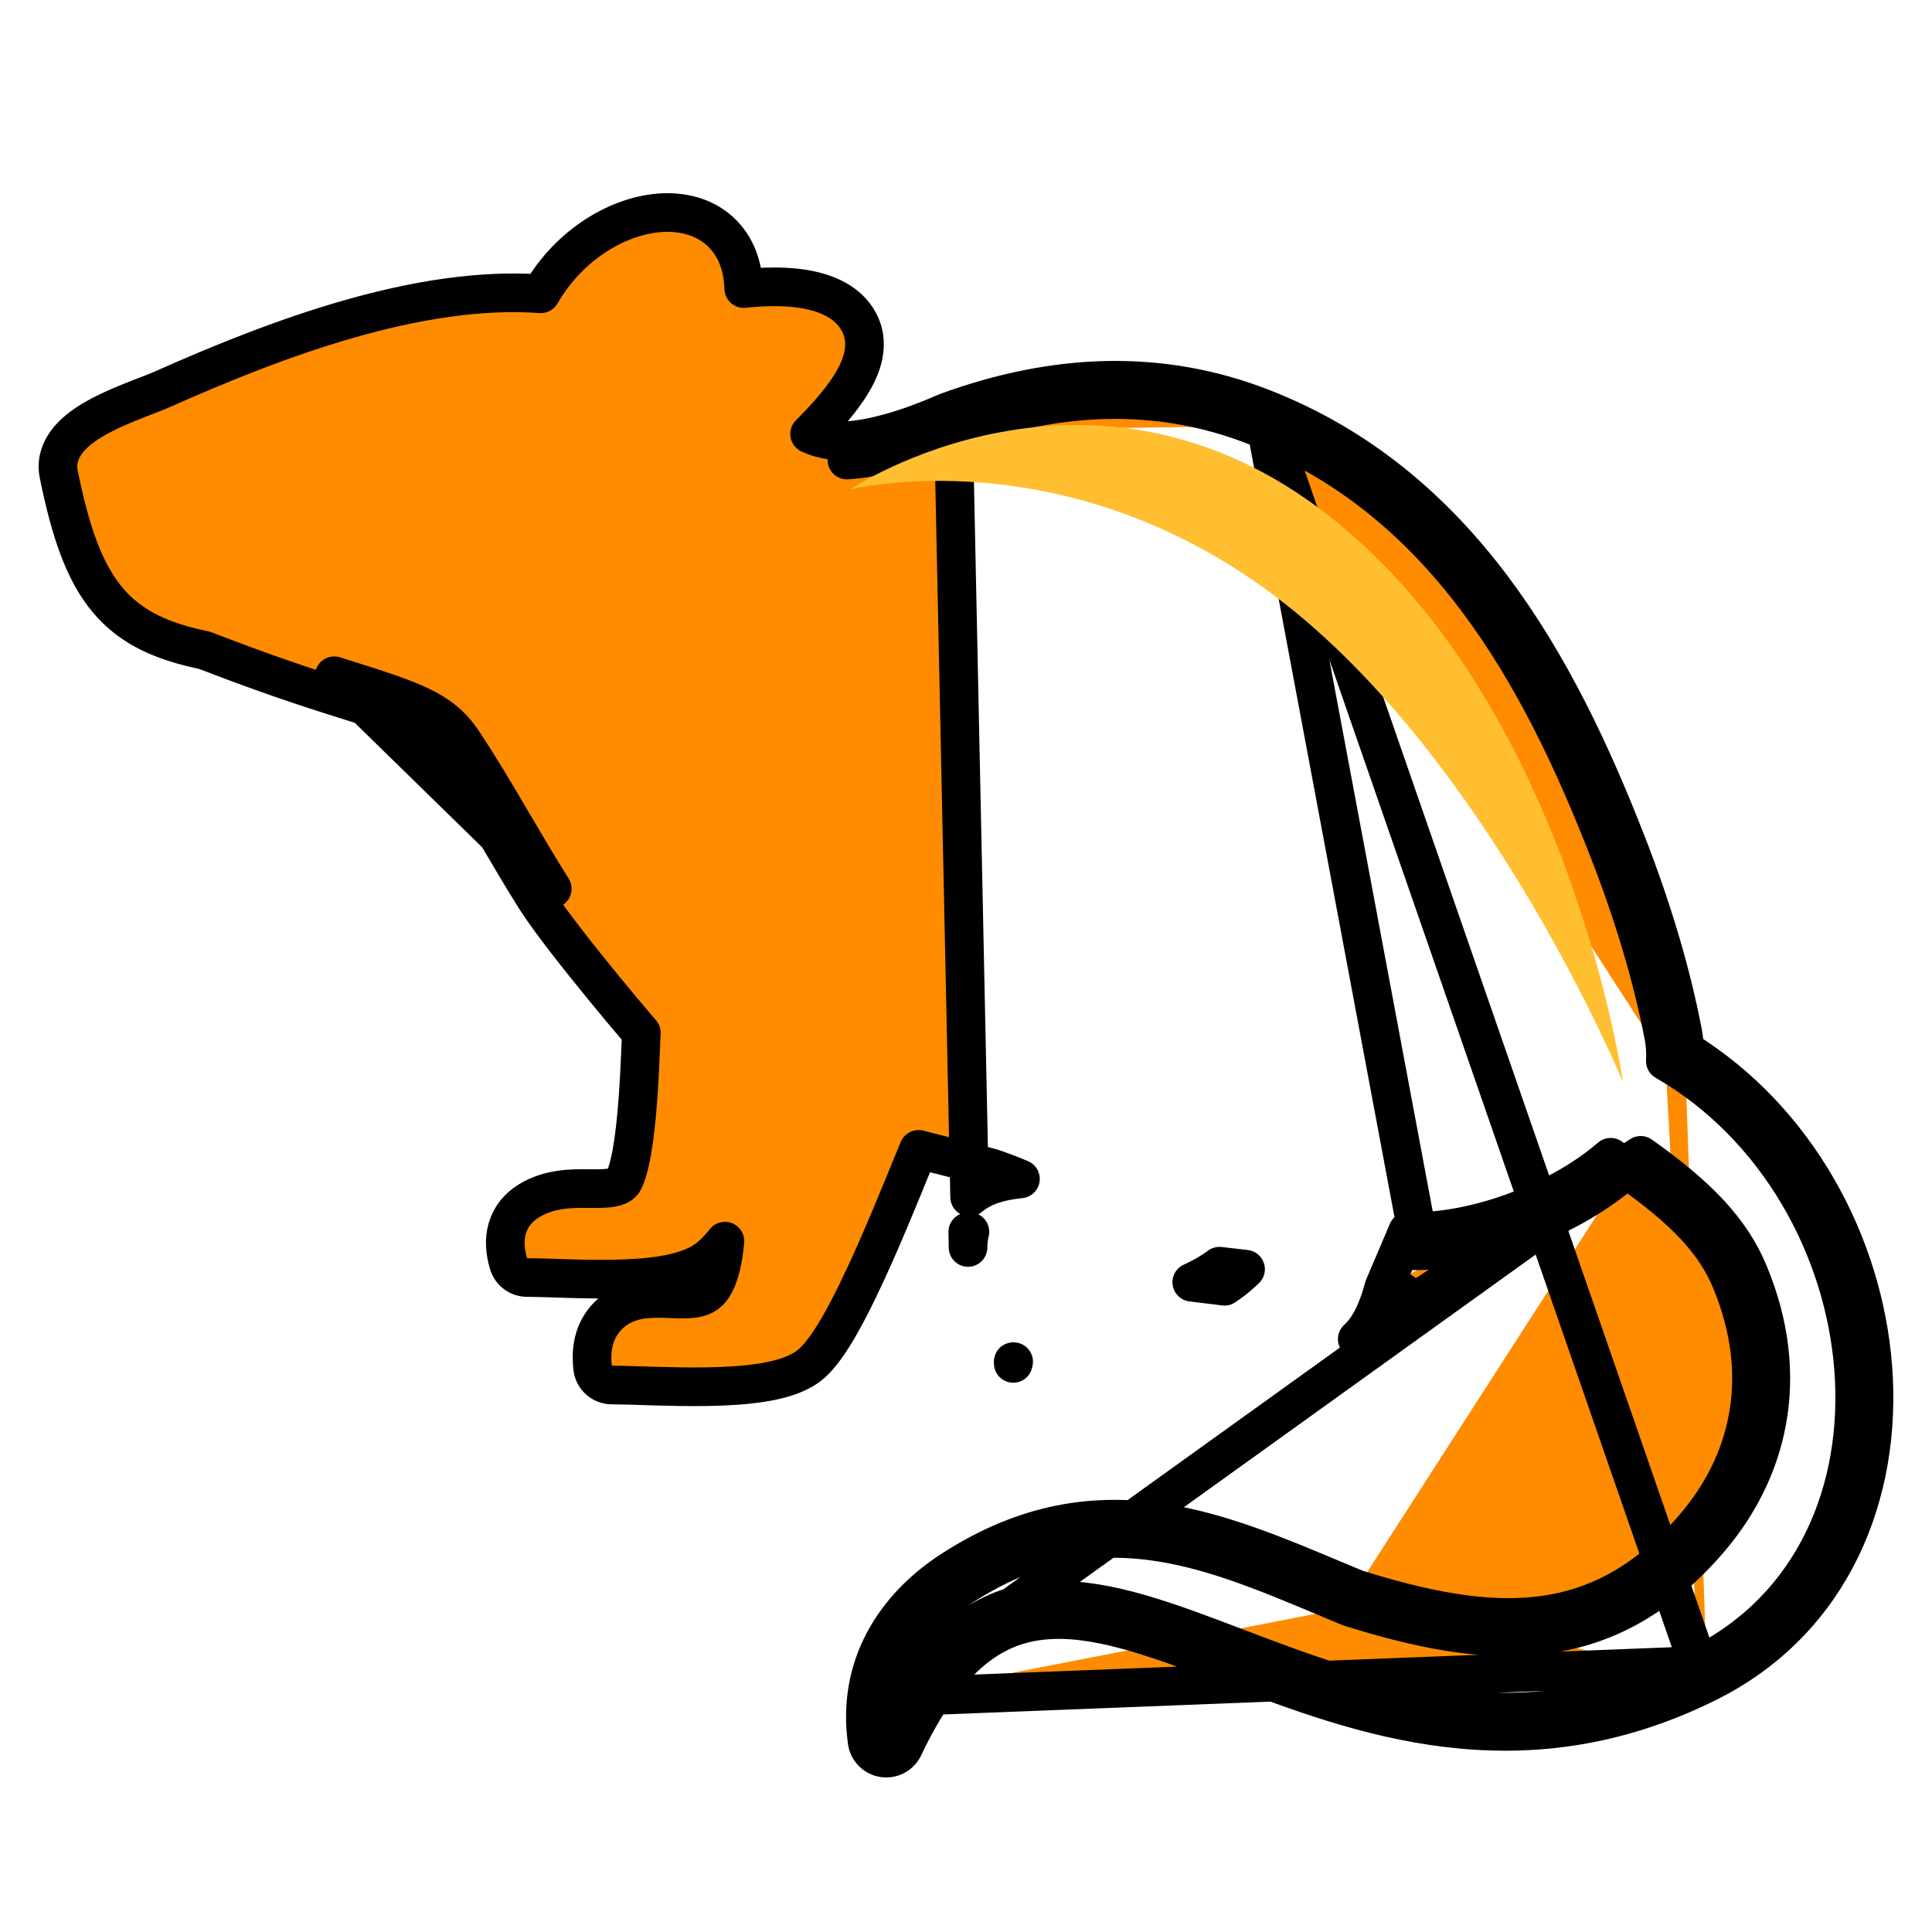
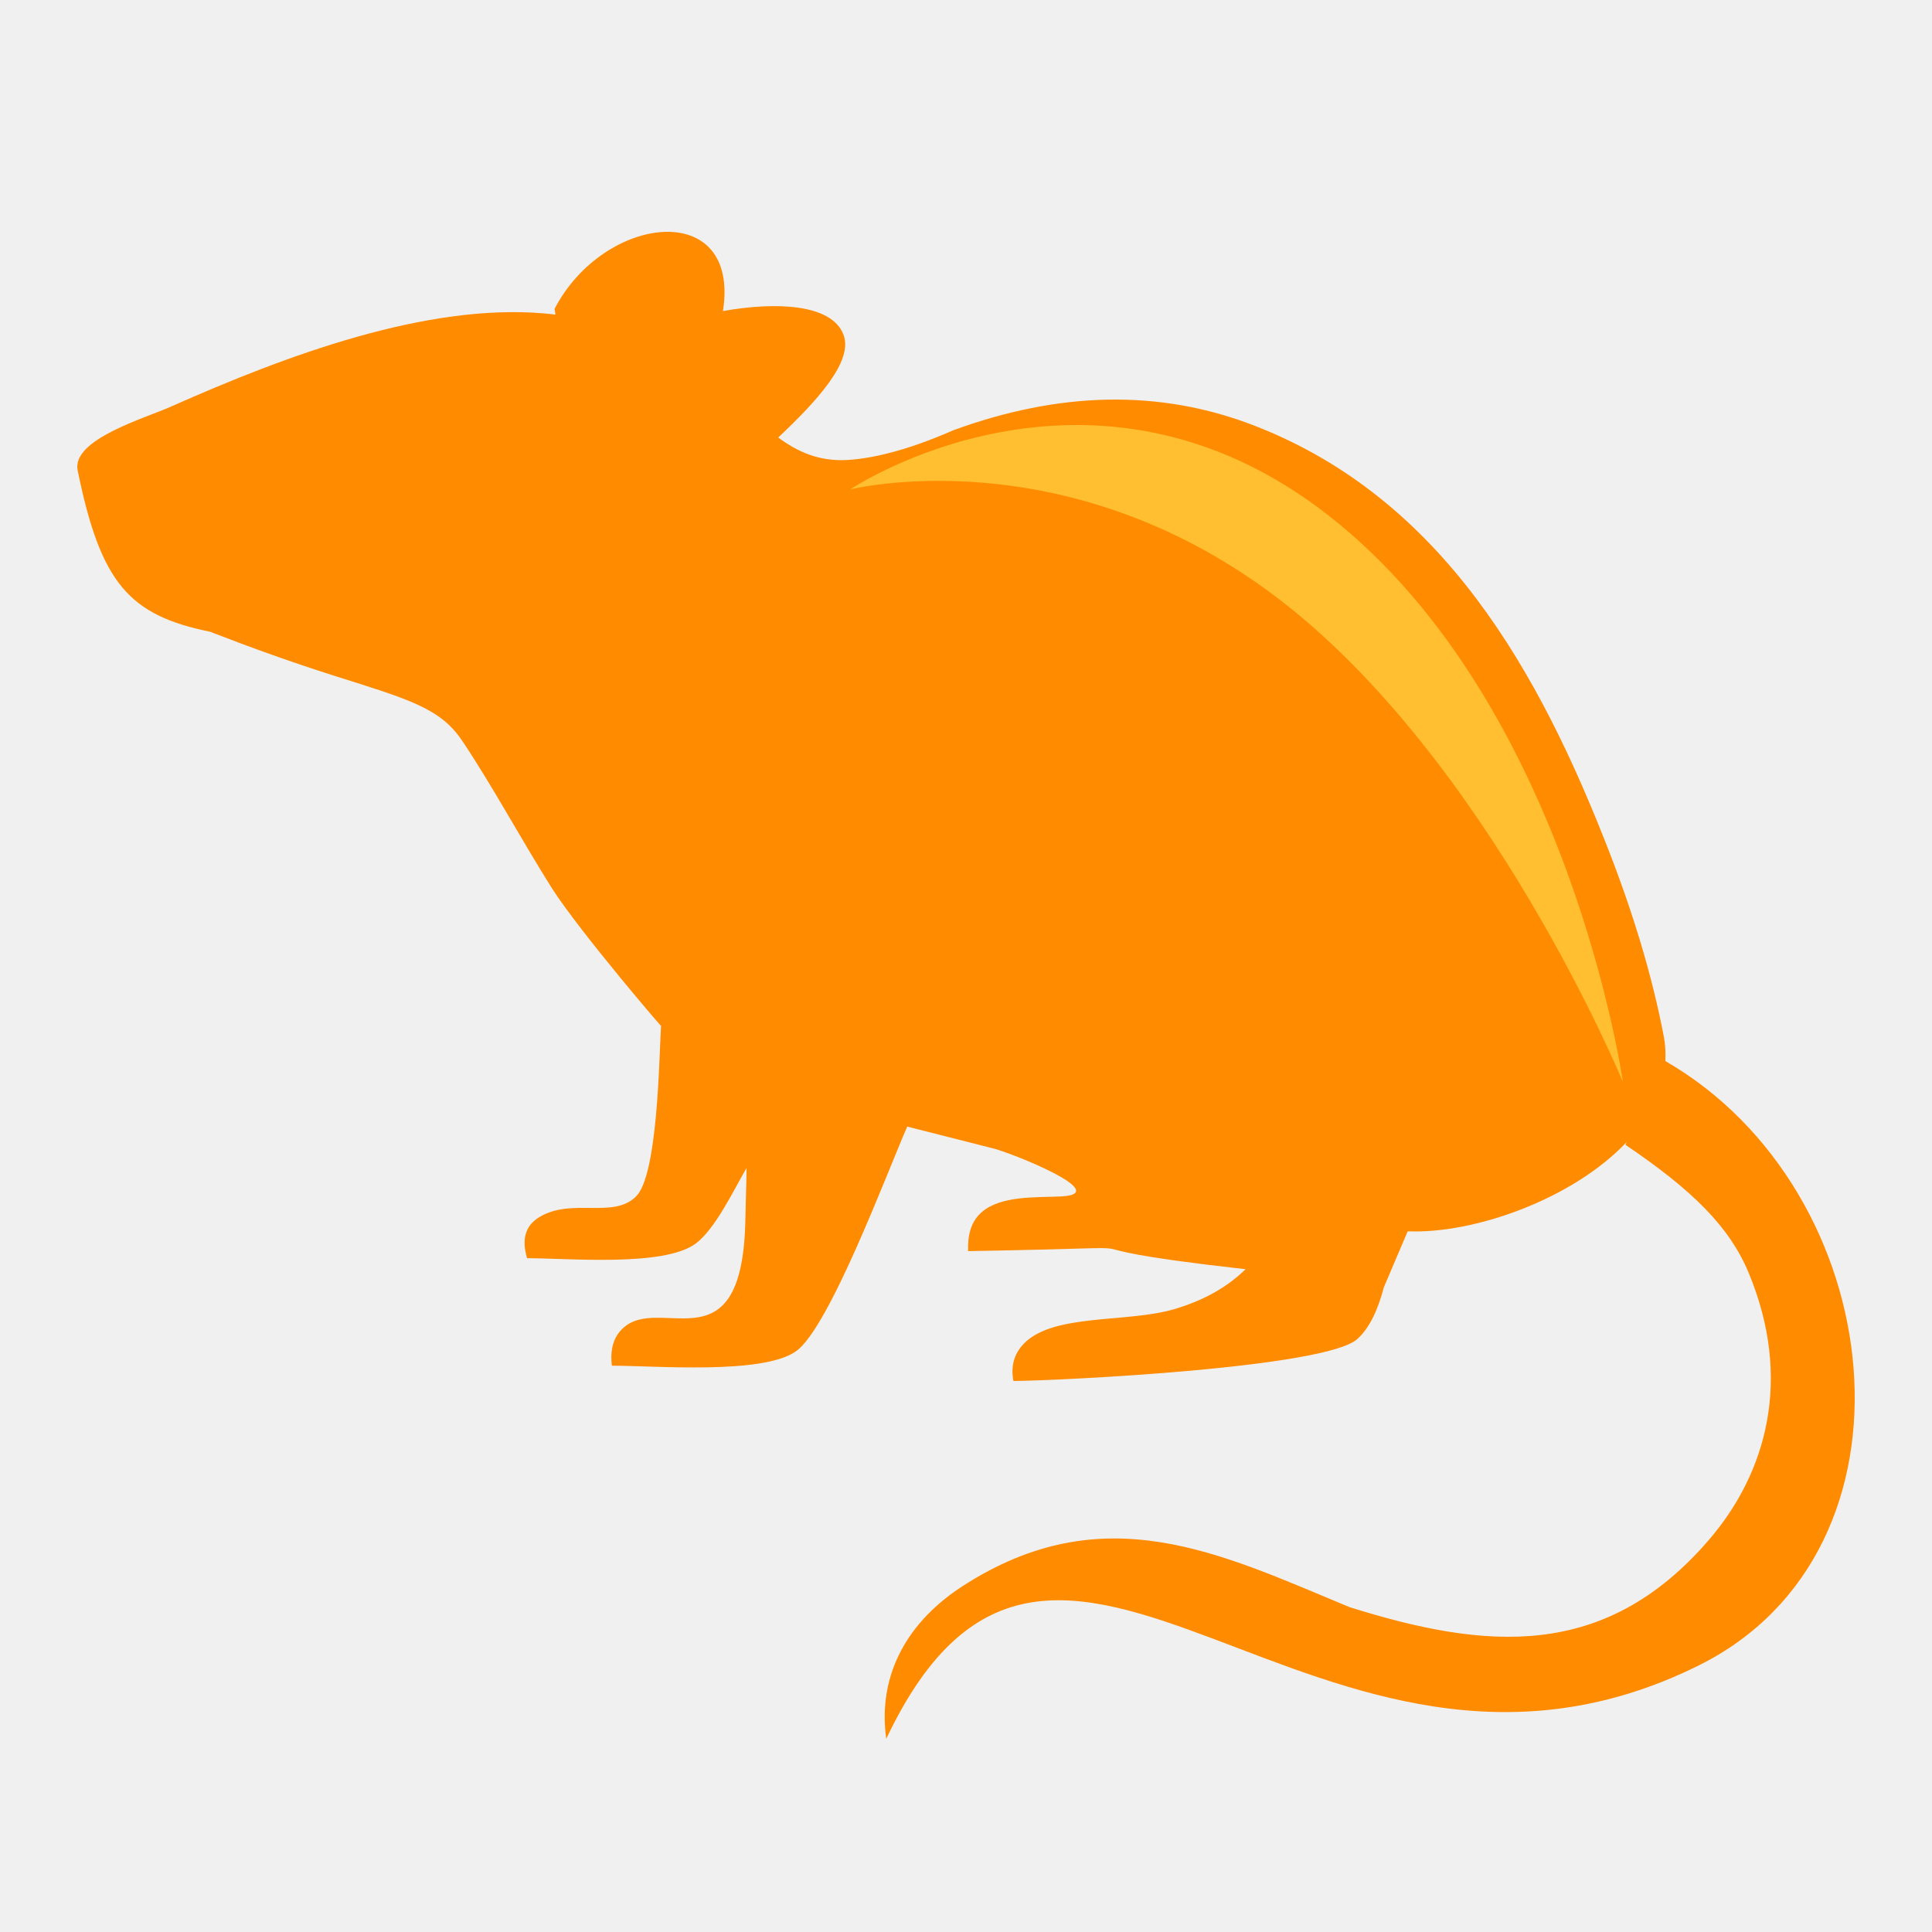
<svg xmlns="http://www.w3.org/2000/svg" width="50" height="50" viewBox="0 0 50 50" fill="none">
-   <rect width="50" height="50" fill="white" />
-   <path d="M42.095 30.255C42.223 30.141 42.345 30.023 42.461 29.9M42.095 30.255C41.995 30.184 41.892 30.113 41.785 30.041C41.747 30.015 41.713 29.984 41.684 29.95C40.235 31.195 37.988 31.932 36.431 31.866M42.095 30.255C41.377 30.895 40.477 31.403 39.565 31.759C38.621 32.128 37.628 32.348 36.761 32.369M42.095 30.255C43.59 31.301 44.384 32.139 44.8 33.148L44.8 33.148C45.842 35.667 45.249 37.898 43.843 39.53L43.843 39.53C42.571 41.007 41.239 41.65 39.827 41.815C38.394 41.983 36.835 41.665 35.101 41.123M42.461 29.9L35.125 34.656C35.447 34.367 35.66 33.896 35.814 33.315M42.461 29.9C43.936 30.943 44.801 31.837 45.262 32.957C46.382 35.664 45.742 38.093 44.222 39.857C41.526 42.985 38.449 42.696 34.93 41.594M42.461 29.9L22.93 43.928M36.431 31.866L35.814 33.315M36.431 31.866L36.41 32.366C36.525 32.371 36.642 32.371 36.761 32.369M36.431 31.866L36.891 32.062L36.761 32.369M35.814 33.315L36.274 33.511L36.288 33.478C36.291 33.466 36.294 33.454 36.297 33.442L35.814 33.315ZM36.761 32.369L32.675 10.561M35.101 41.123C34.9 41.04 34.699 40.956 34.497 40.871C33.056 40.266 31.601 39.655 30.111 39.419C28.368 39.144 26.571 39.377 24.626 40.639L24.625 40.639C23.136 41.608 22.172 43.135 22.441 45.069C22.471 45.288 22.642 45.461 22.86 45.494C23.079 45.528 23.293 45.414 23.388 45.214C24.45 42.972 25.586 42.157 26.768 41.964C28.019 41.759 29.455 42.215 31.21 42.874C31.417 42.952 31.627 43.033 31.841 43.114C35.169 44.383 39.318 45.965 44.182 43.551M35.101 41.123C35.108 41.126 35.115 41.129 35.122 41.132L34.93 41.594M35.101 41.123C35.094 41.121 35.087 41.119 35.08 41.117L34.93 41.594M44.182 43.551C47.419 41.945 48.721 38.65 48.469 35.382C48.225 32.211 46.518 28.982 43.6 27.178M44.182 43.551L43.96 43.103M44.182 43.551C44.182 43.551 44.182 43.551 44.182 43.551L43.96 43.103M43.6 27.178C43.594 27.029 43.578 26.877 43.549 26.722L43.549 26.72C43.246 25.141 42.754 23.515 42.109 21.851L42.108 21.851C40.296 17.184 37.74 12.54 32.675 10.561M43.6 27.178C43.604 27.282 43.603 27.384 43.598 27.487L43.099 27.46M43.6 27.178C43.517 27.126 43.433 27.076 43.348 27.027L43.099 27.46M32.675 10.561L32.493 11.027M32.675 10.561L43.96 43.103M43.099 27.46C48.92 30.817 49.983 40.115 43.96 43.103M43.099 27.46C43.11 27.247 43.099 27.035 43.057 26.814C42.762 25.271 42.279 23.674 41.642 22.032C39.838 17.387 37.349 12.924 32.493 11.027M43.96 43.103C39.297 45.417 35.342 43.911 32.001 42.64C28.498 41.306 25.672 40.23 23.415 44.088C23.386 44.358 23.391 44.639 23.431 44.931L22.936 45L22.484 44.786C22.629 44.48 22.778 44.194 22.93 43.928M43.96 43.103L22.93 43.928M32.493 11.027C29.985 10.046 27.372 10.149 24.677 11.133M32.493 11.027L32.675 10.561C30.034 9.528 27.293 9.645 24.505 10.664C24.496 10.667 24.486 10.671 24.477 10.675C23.877 10.937 23.346 11.124 22.878 11.241L22.878 11.241L22.875 11.242C22.506 11.338 22.179 11.389 21.89 11.406C21.537 11.424 21.235 11.359 20.953 11.231C21.291 10.892 21.614 10.538 21.862 10.191C22.044 9.938 22.202 9.666 22.292 9.39C22.383 9.112 22.416 8.792 22.295 8.479C22.039 7.813 21.349 7.558 20.736 7.469C20.279 7.403 19.763 7.412 19.249 7.468C19.233 6.936 19.078 6.484 18.782 6.138C18.369 5.655 17.763 5.477 17.162 5.502C16.026 5.551 14.731 6.323 13.996 7.603C10.838 7.375 7.178 8.75 4.217 10.068L4.217 10.069C4.111 10.116 3.973 10.169 3.802 10.236C3.727 10.264 3.646 10.296 3.559 10.33C3.286 10.437 2.971 10.566 2.678 10.715C2.392 10.861 2.091 11.043 1.868 11.27C1.643 11.498 1.432 11.844 1.52 12.275C1.821 13.751 2.174 14.796 2.781 15.522C3.399 16.262 4.224 16.607 5.293 16.83C6.366 17.245 7.423 17.624 8.5 17.966L8.501 17.966C8.559 17.985 8.617 18.003 8.673 18.021C9.576 18.305 10.176 18.494 10.623 18.703C11.07 18.911 11.329 19.125 11.552 19.458L11.552 19.459C11.931 20.024 12.3 20.641 12.681 21.288C12.734 21.377 12.787 21.467 12.84 21.557C13.17 22.118 13.51 22.698 13.869 23.268L13.869 23.268L13.871 23.271C14.249 23.861 15.023 24.835 15.659 25.61C15.98 26.002 16.273 26.351 16.474 26.585C16.52 26.639 16.561 26.687 16.598 26.729C16.593 26.824 16.589 26.929 16.584 27.042C16.564 27.539 16.536 28.193 16.477 28.84C16.435 29.294 16.379 29.72 16.303 30.059C16.265 30.229 16.224 30.365 16.183 30.467C16.139 30.576 16.109 30.609 16.11 30.608L16.108 30.61C15.982 30.735 15.793 30.765 15.302 30.761C15.28 30.761 15.257 30.76 15.234 30.76C14.819 30.756 14.223 30.749 13.686 31.079L13.686 31.079C13.419 31.244 13.218 31.481 13.128 31.791C13.041 32.09 13.072 32.403 13.162 32.705C13.225 32.916 13.42 33.062 13.641 33.062C13.837 33.062 14.081 33.07 14.364 33.079C14.452 33.082 14.545 33.085 14.64 33.088C15.035 33.1 15.478 33.11 15.916 33.101C16.353 33.092 16.798 33.064 17.196 32.995C17.582 32.929 17.982 32.815 18.283 32.599C18.456 32.475 18.616 32.306 18.761 32.121C18.705 32.747 18.58 33.101 18.451 33.3C18.314 33.51 18.149 33.583 17.902 33.609C17.765 33.624 17.615 33.621 17.436 33.615C17.412 33.614 17.387 33.613 17.362 33.612C17.209 33.606 17.033 33.599 16.863 33.607C16.454 33.624 15.956 33.729 15.601 34.211C15.343 34.56 15.288 34.988 15.338 35.405C15.369 35.656 15.582 35.844 15.835 35.844C16.045 35.844 16.312 35.853 16.622 35.862C16.718 35.865 16.818 35.869 16.922 35.872C17.355 35.884 17.841 35.895 18.322 35.887C18.801 35.878 19.288 35.85 19.718 35.782C20.134 35.717 20.562 35.604 20.876 35.388C21.054 35.266 21.211 35.084 21.347 34.899C21.489 34.706 21.632 34.475 21.773 34.224C22.055 33.72 22.349 33.103 22.626 32.48C22.904 31.855 23.17 31.213 23.398 30.659C23.448 30.536 23.496 30.418 23.542 30.306C23.627 30.098 23.704 29.91 23.772 29.746L25.557 30.199L25.557 30.199L25.569 30.202C25.641 30.218 25.866 30.293 26.165 30.41C26.244 30.442 26.326 30.475 26.409 30.51C26.38 30.513 26.35 30.516 26.321 30.52C25.928 30.566 25.455 30.672 25.094 30.98L24.677 11.133M24.677 11.133C24.059 11.403 23.502 11.601 23 11.726C22.603 11.829 22.244 11.886 21.918 11.905L24.677 11.133ZM22.93 43.928C23.093 42.727 23.833 41.751 24.898 41.058C28.335 38.829 31.197 40.029 34.299 41.33C34.508 41.418 34.719 41.506 34.93 41.594M30.843 33.184C31.093 33.216 31.374 33.251 31.691 33.288C31.889 33.156 32.07 33.009 32.235 32.847C31.992 32.82 31.767 32.794 31.559 32.769C31.347 32.927 31.109 33.066 30.843 33.184ZM26.233 35.24C26.229 35.24 26.226 35.24 26.222 35.24L26.223 35.285C26.226 35.27 26.229 35.255 26.233 35.24ZM25.101 31.878C25.083 31.879 25.064 31.879 25.046 31.88L25.053 32.284C25.054 32.141 25.068 32.005 25.101 31.878ZM8.651 17.489C8.717 17.51 8.782 17.53 8.845 17.55C10.669 18.125 11.421 18.362 11.968 19.181C12.409 19.839 12.835 20.562 13.271 21.305C13.601 21.866 13.938 22.438 14.292 23.001L8.651 17.489Z" fill="#FF8B00" stroke="black" stroke-linecap="round" stroke-linejoin="round" />
+   <path fill-rule="evenodd" clip-rule="evenodd" d="M17.108 26.544C17.055 27.445 17.021 30.414 16.46 30.965C15.865 31.555 14.794 30.984 13.948 31.505C13.596 31.722 13.495 32.072 13.641 32.562C14.712 32.562 17.16 32.79 17.991 32.193C18.5 31.828 18.979 30.817 19.32 30.228C19.32 30.562 19.301 30.988 19.29 31.57C19.211 35.637 16.902 33.288 16.003 34.508C15.846 34.721 15.794 35.006 15.835 35.344C16.977 35.344 19.717 35.58 20.593 34.976C21.457 34.383 22.97 30.311 23.479 29.156L25.68 29.715C26.133 29.817 28.876 30.907 27.436 30.965C26.818 30.992 25.909 30.942 25.418 31.361C25.122 31.611 25.04 31.973 25.055 32.379C31.384 32.269 26.221 32.173 32.235 32.847C31.763 33.311 31.157 33.649 30.427 33.87C29.18 34.25 27.256 33.976 26.489 34.782C26.23 35.056 26.159 35.379 26.227 35.74C27.511 35.728 34.298 35.394 35.125 34.656C35.447 34.367 35.66 33.896 35.814 33.315L36.431 31.866C38.146 31.938 40.699 31.038 42.099 29.555L42.066 29.627C43.784 30.79 44.761 31.741 45.262 32.957C46.382 35.664 45.742 38.093 44.222 39.857C41.526 42.985 38.449 42.696 34.93 41.594C31.58 40.206 28.566 38.678 24.898 41.058C23.531 41.947 22.7 43.301 22.936 45C27.342 35.698 34.054 48.018 43.96 43.103C49.983 40.115 48.92 30.817 43.099 27.46C43.11 27.247 43.099 27.035 43.057 26.814C42.762 25.271 42.279 23.674 41.642 22.032C39.838 17.387 37.349 12.924 32.493 11.027C29.985 10.046 27.372 10.149 24.677 11.133C24.059 11.403 23.502 11.601 23 11.726C22.603 11.829 22.244 11.886 21.918 11.905C21.192 11.943 20.641 11.692 20.14 11.323C21.128 10.392 22.098 9.347 21.828 8.659C21.521 7.86 20.072 7.807 18.71 8.05C19.166 5.131 15.636 5.526 14.352 7.993C14.36 8.043 14.367 8.096 14.375 8.142C14.277 8.13 14.18 8.119 14.079 8.111C11.036 7.849 7.427 9.187 4.421 10.525C3.758 10.822 1.845 11.373 2.01 12.175C2.607 15.107 3.349 15.922 5.435 16.349C6.513 16.767 7.573 17.147 8.651 17.489C10.616 18.109 11.402 18.333 11.968 19.181C12.743 20.337 13.469 21.694 14.292 23.001C15.011 24.123 17.31 26.81 17.108 26.544Z" fill="#FF8B00" />
  <path d="M33.035 15.456C27.517 11.274 22 12.668 22 12.668C22 12.668 28.207 8.486 34.414 13.365C40.621 18.243 42 28 42 28C42 28 38.552 19.637 33.035 15.456Z" fill="#FFBF31" />
</svg>
